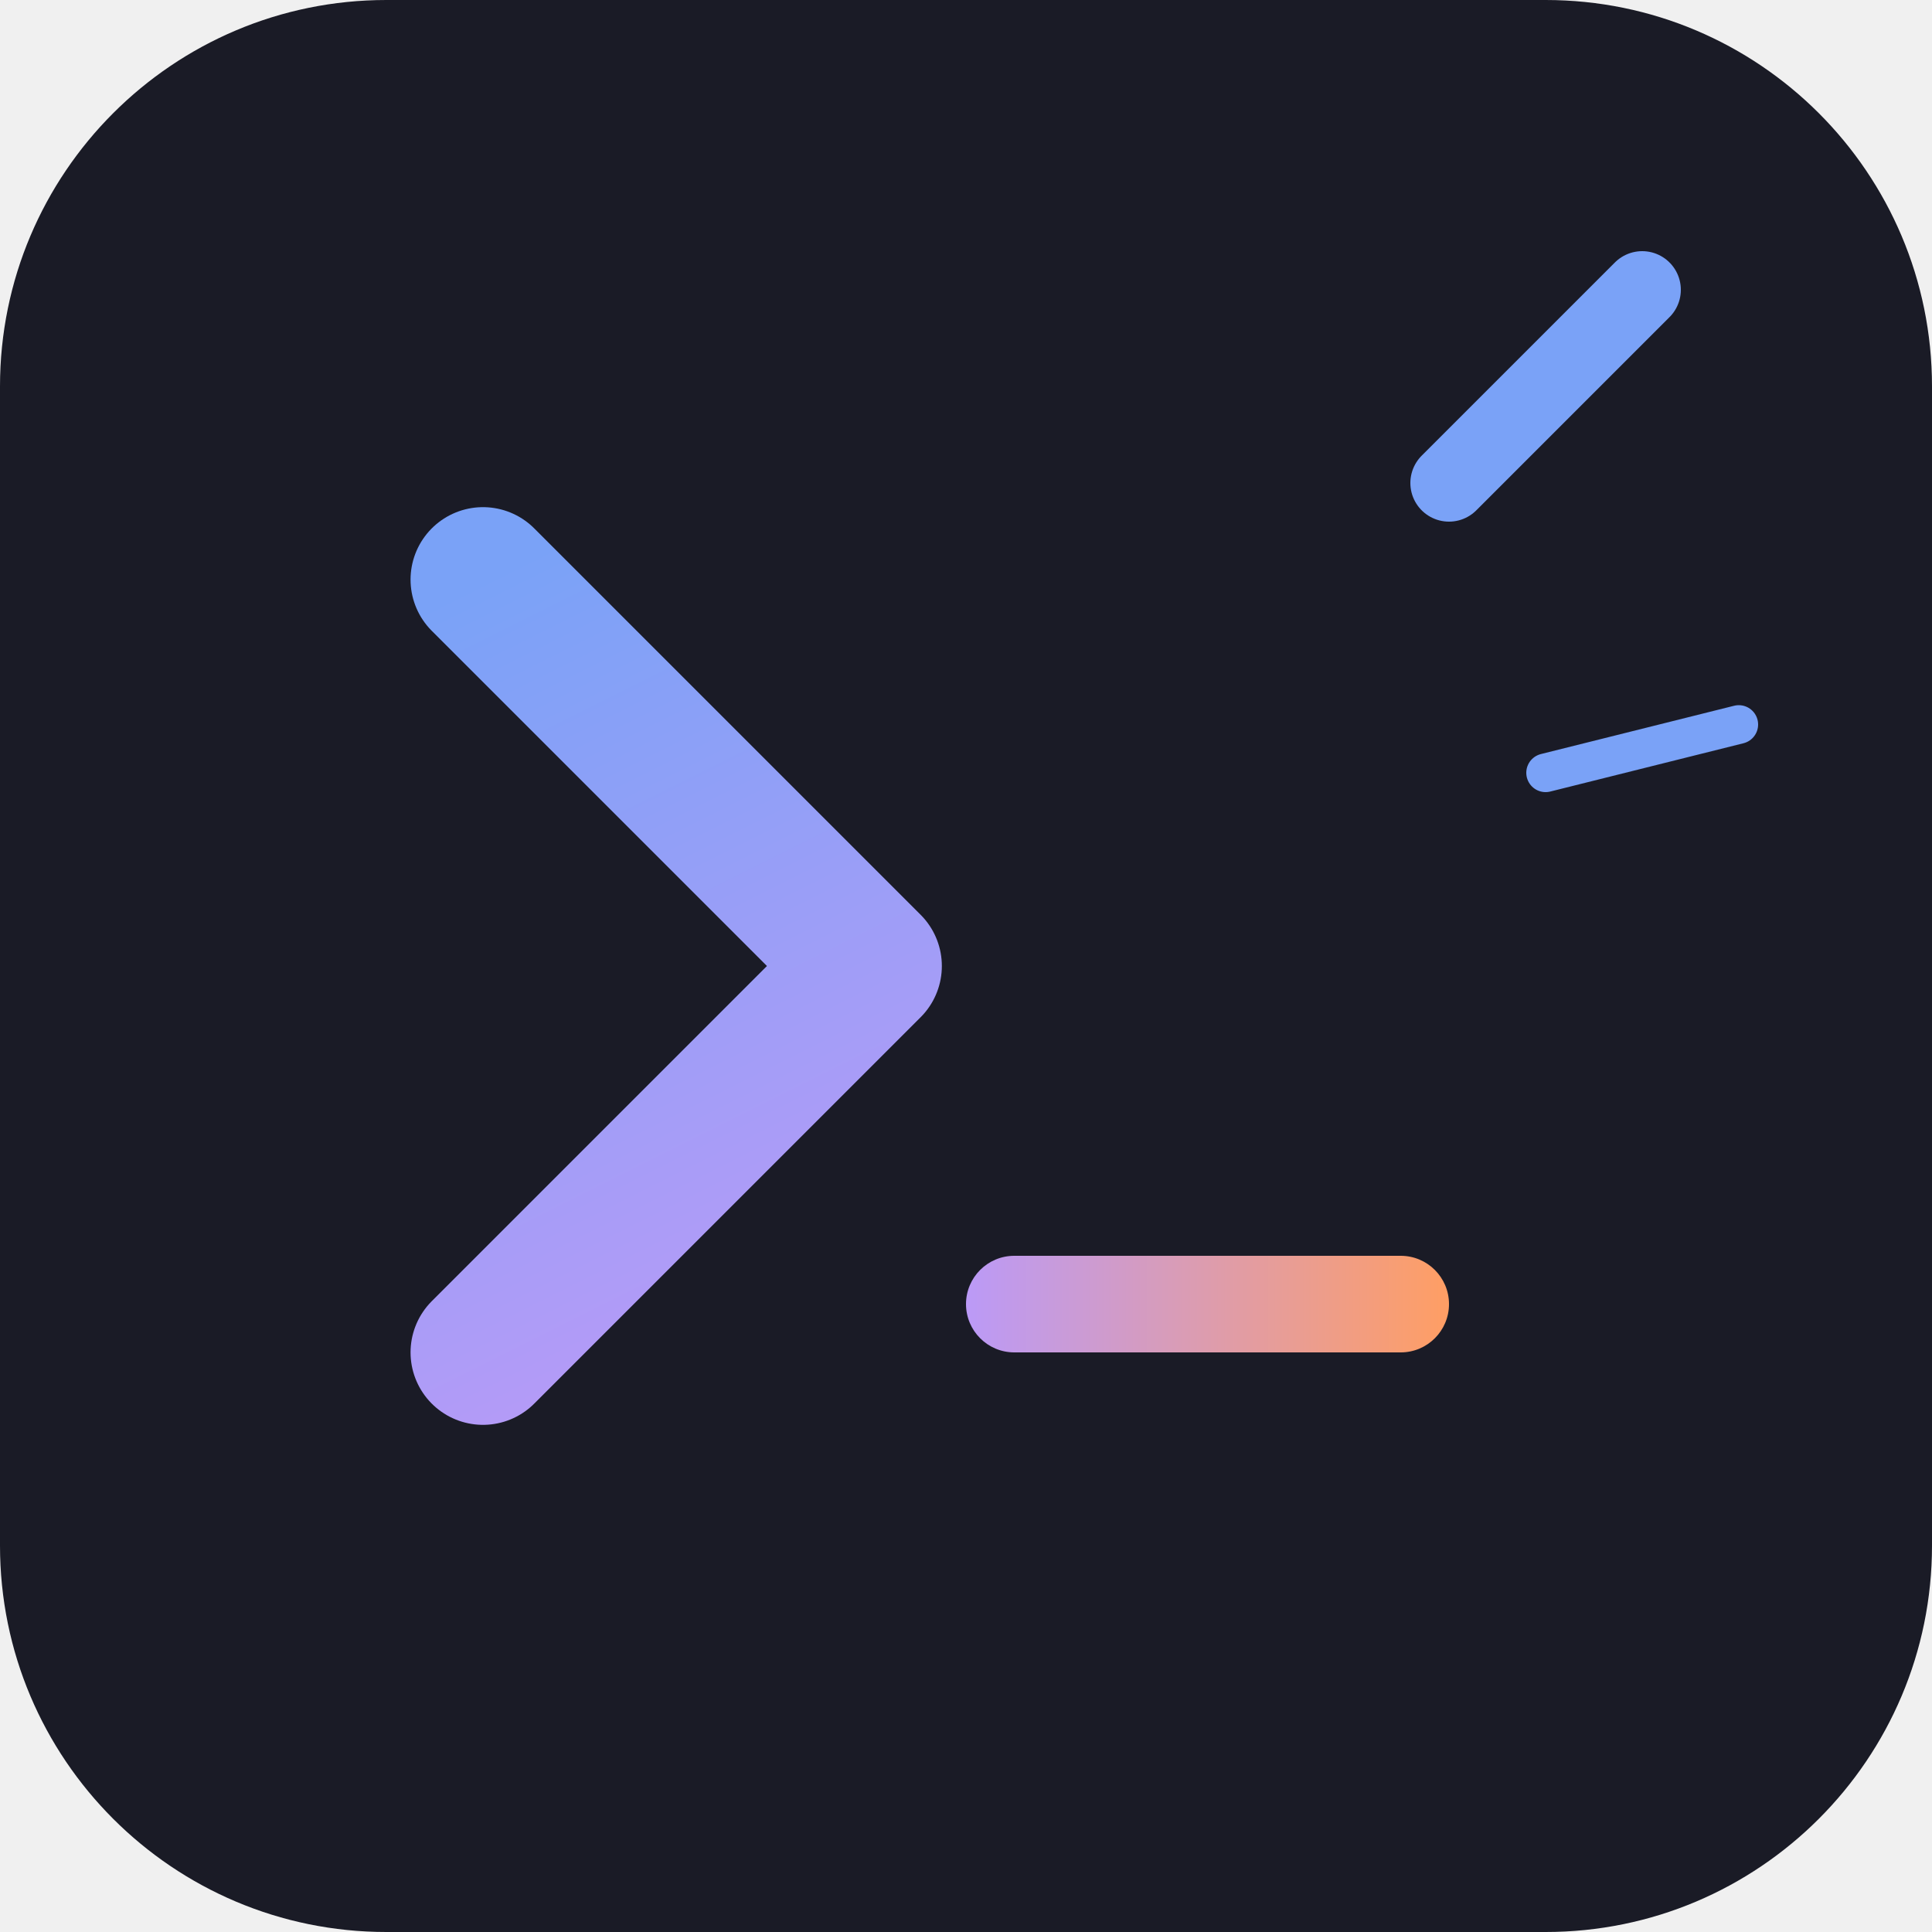
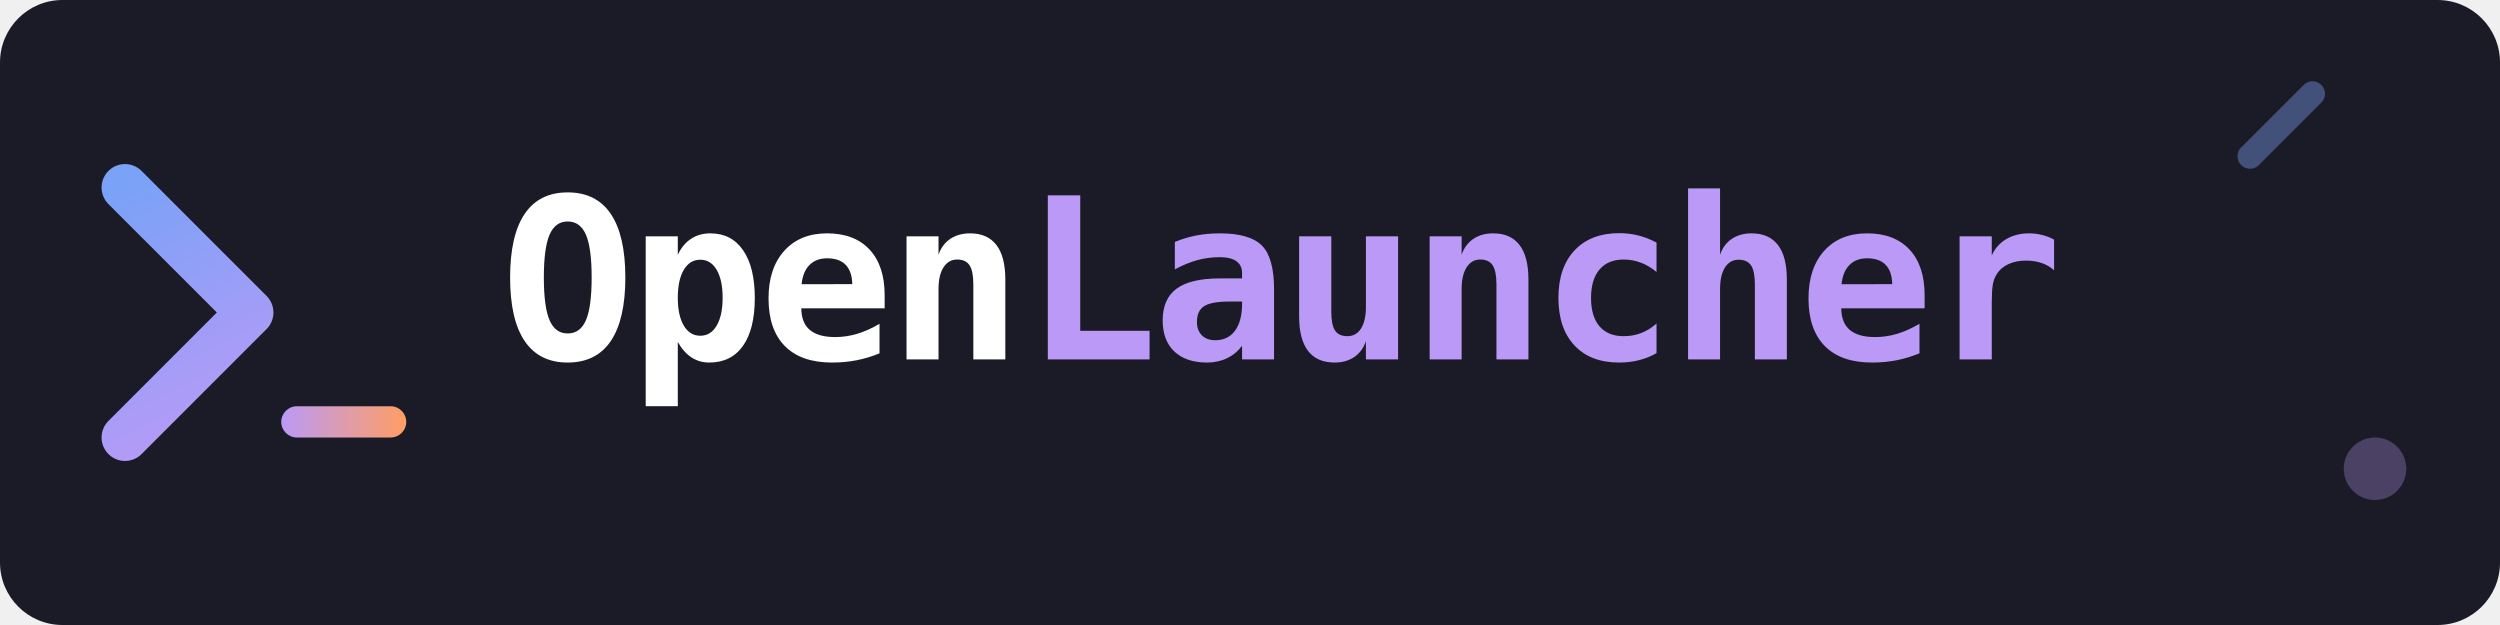
- <svg xmlns="http://www.w3.org/2000/svg" width="200" height="200" viewBox="0 0 200 200" fill="none">
-   <rect width="200" height="200" rx="40" fill="#1A1B26" />
-   <path d="M50 60L90 100L50 140" stroke="url(#paint0_linear)" stroke-width="15" stroke-linecap="round" stroke-linejoin="round" />
-   <rect x="100" y="130" width="50" height="10" rx="5" fill="url(#paint1_linear)" />
-   <path d="M150 50L170 30" stroke="#7AA2F7" stroke-width="8" stroke-linecap="round" />
-   <path d="M160 80L180 75" stroke="#7AA2F7" stroke-width="4" stroke-linecap="round" />
+ <svg xmlns="http://www.w3.org/2000/svg" width="800" height="200" viewBox="0 0 800 200" fill="none">
+   <rect width="800" height="200" rx="20" fill="#1A1B26" />
+   <path d="M40 60L80 100L40 140" stroke="url(#paint0_linear)" stroke-width="15" stroke-linecap="round" stroke-linejoin="round" />
+   <rect x="90" y="130" width="40" height="10" rx="5" fill="url(#paint1_linear)" />
+   <text x="160" y="115" fill="white" font-family="'JetBrains Mono', 'Fira Code', monospace" font-size="72" font-weight="bold" letter-spacing="-2">
+     Open<tspan fill="url(#paint0_linear)">Launcher</tspan>
+   </text>
+   <path d="M720 50L740 30" stroke="#7AA2F7" stroke-width="8" stroke-linecap="round" opacity="0.4" />
+   <circle cx="760" cy="150" r="10" fill="#BB9AF7" opacity="0.3" />
  <defs>
-     <linearGradient id="paint0_linear" x1="50" y1="60" x2="90" y2="140" gradientUnits="userSpaceOnUse">
+     <linearGradient id="paint0_linear" x1="40" y1="60" x2="80" y2="140" gradientUnits="userSpaceOnUse">
      <stop stop-color="#7AA2F7" />
      <stop offset="1" stop-color="#BB9AF7" />
    </linearGradient>
-     <linearGradient id="paint1_linear" x1="100" y1="130" x2="150" y2="130" gradientUnits="userSpaceOnUse">
+     <linearGradient id="paint1_linear" x1="90" y1="130" x2="130" y2="130" gradientUnits="userSpaceOnUse">
      <stop stop-color="#BB9AF7" />
      <stop offset="1" stop-color="#FF9E64" />
    </linearGradient>
  </defs>
</svg>
